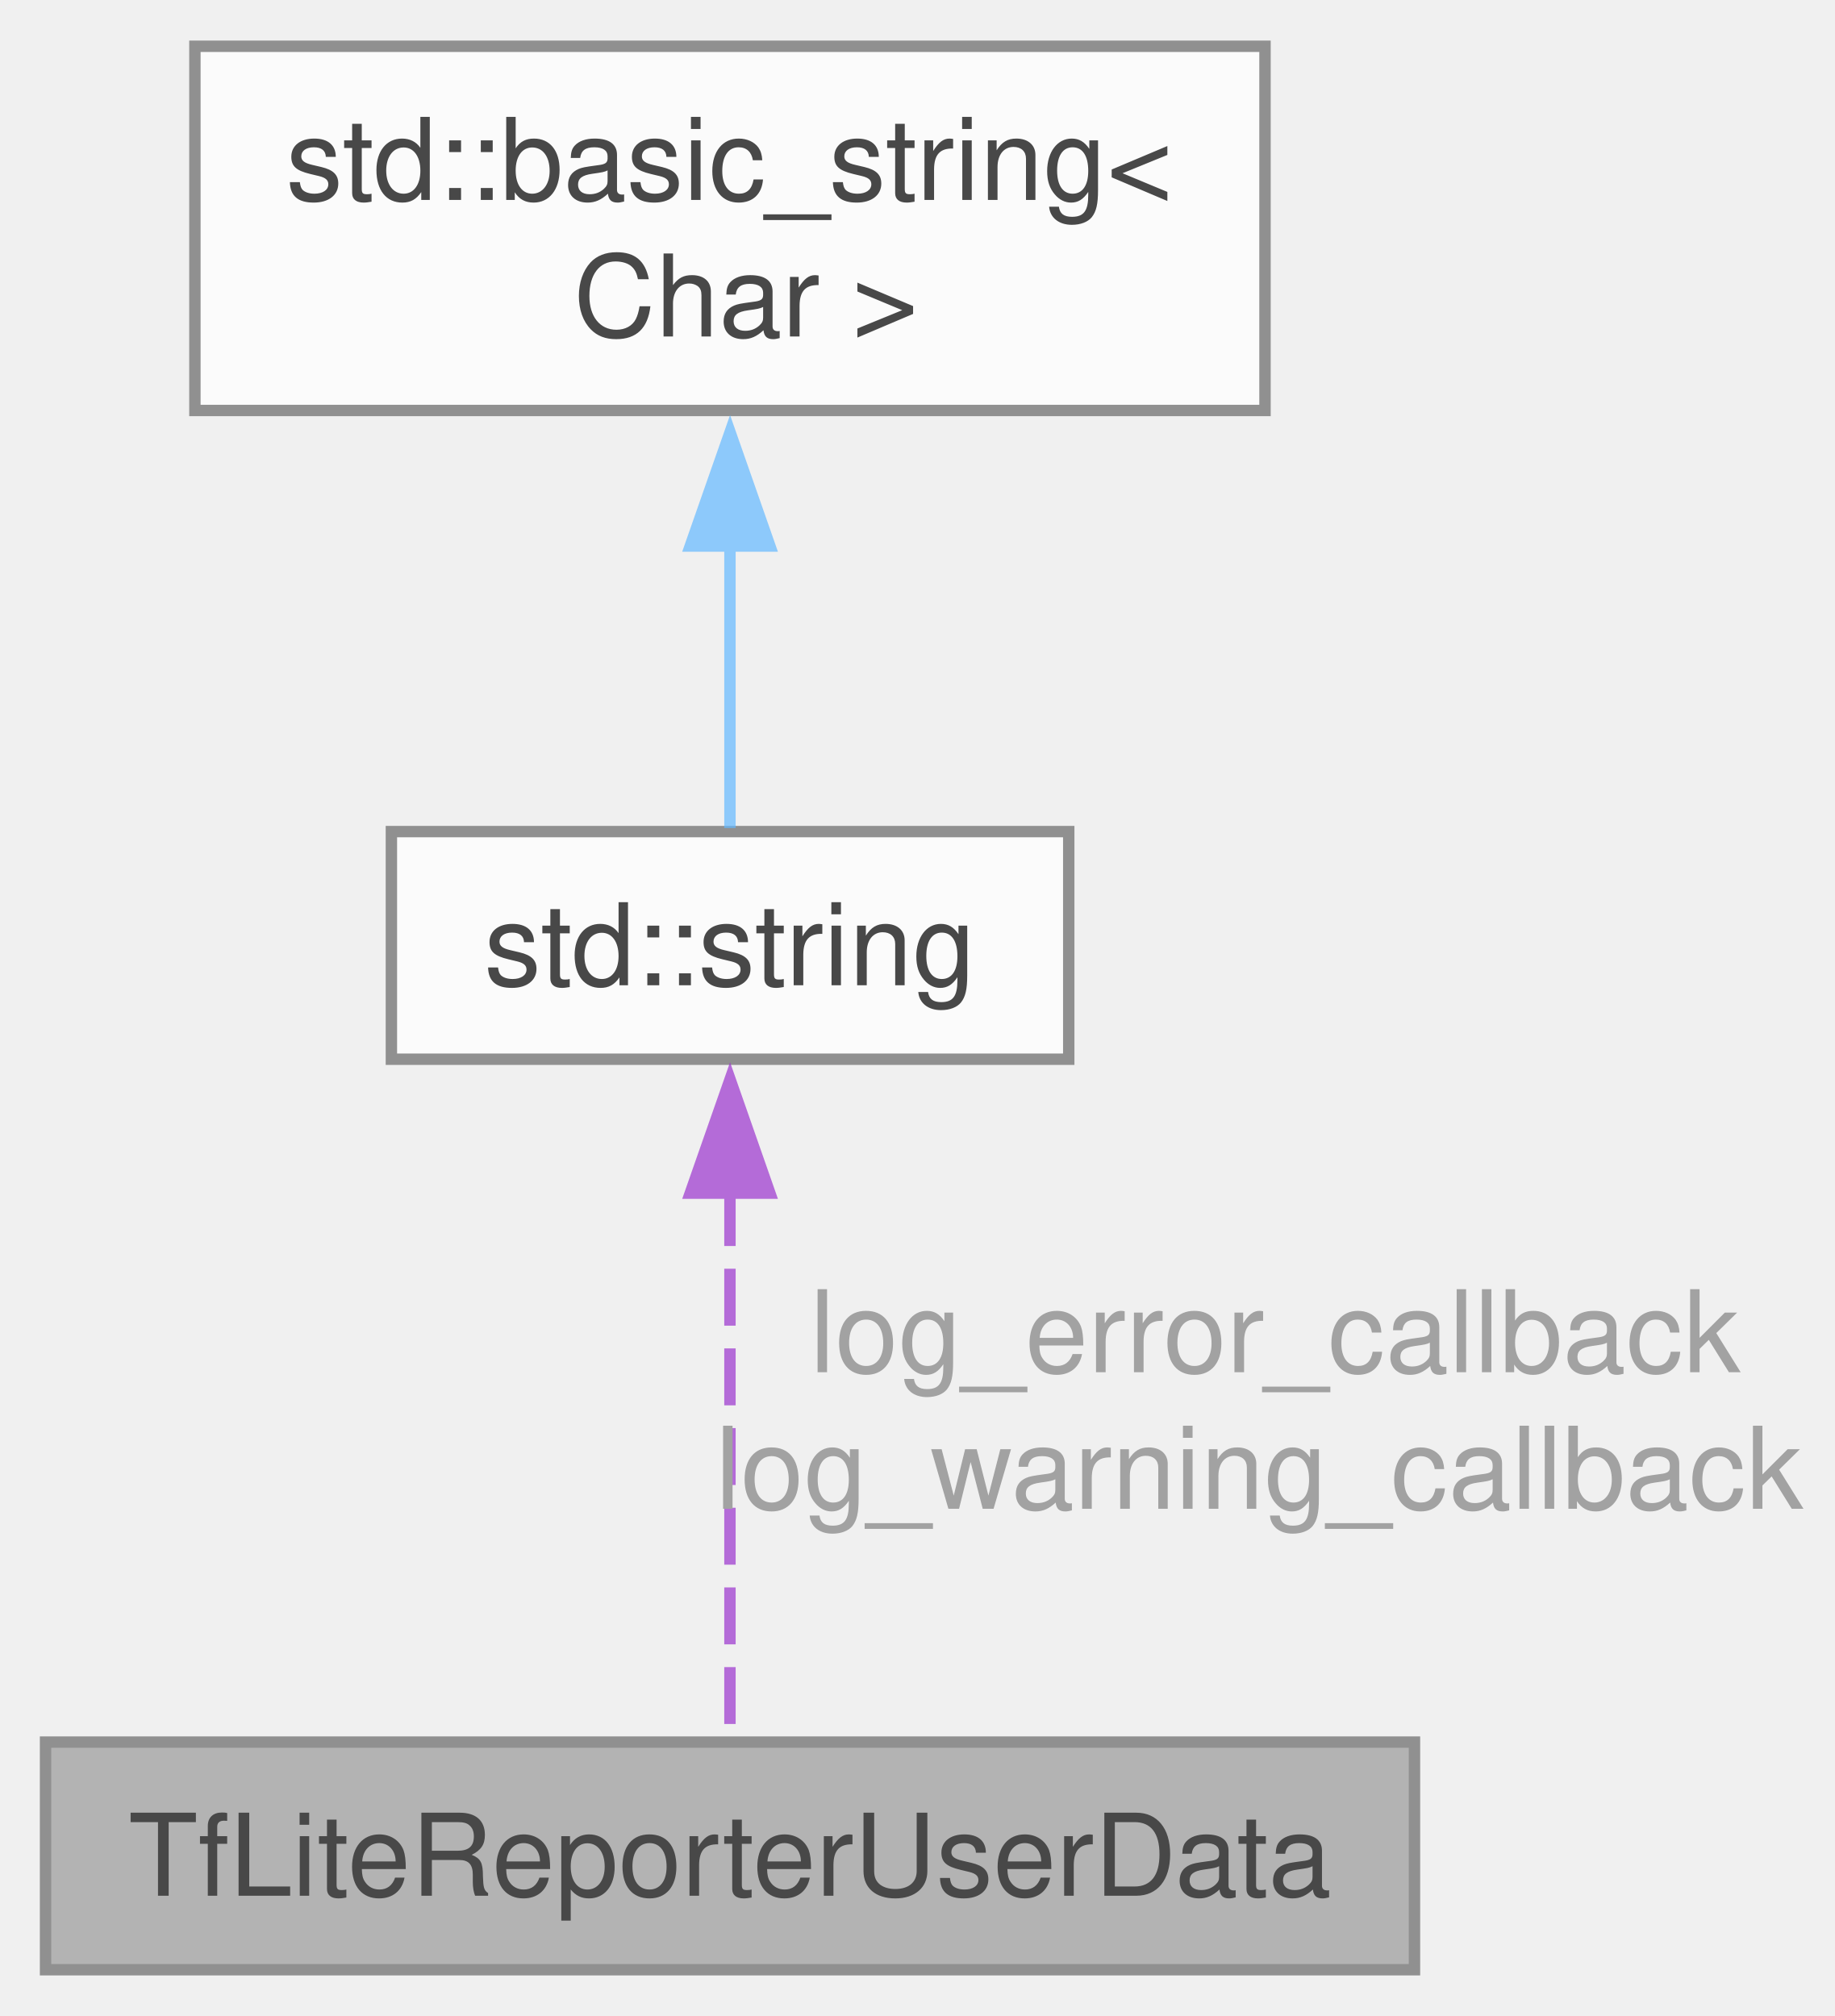
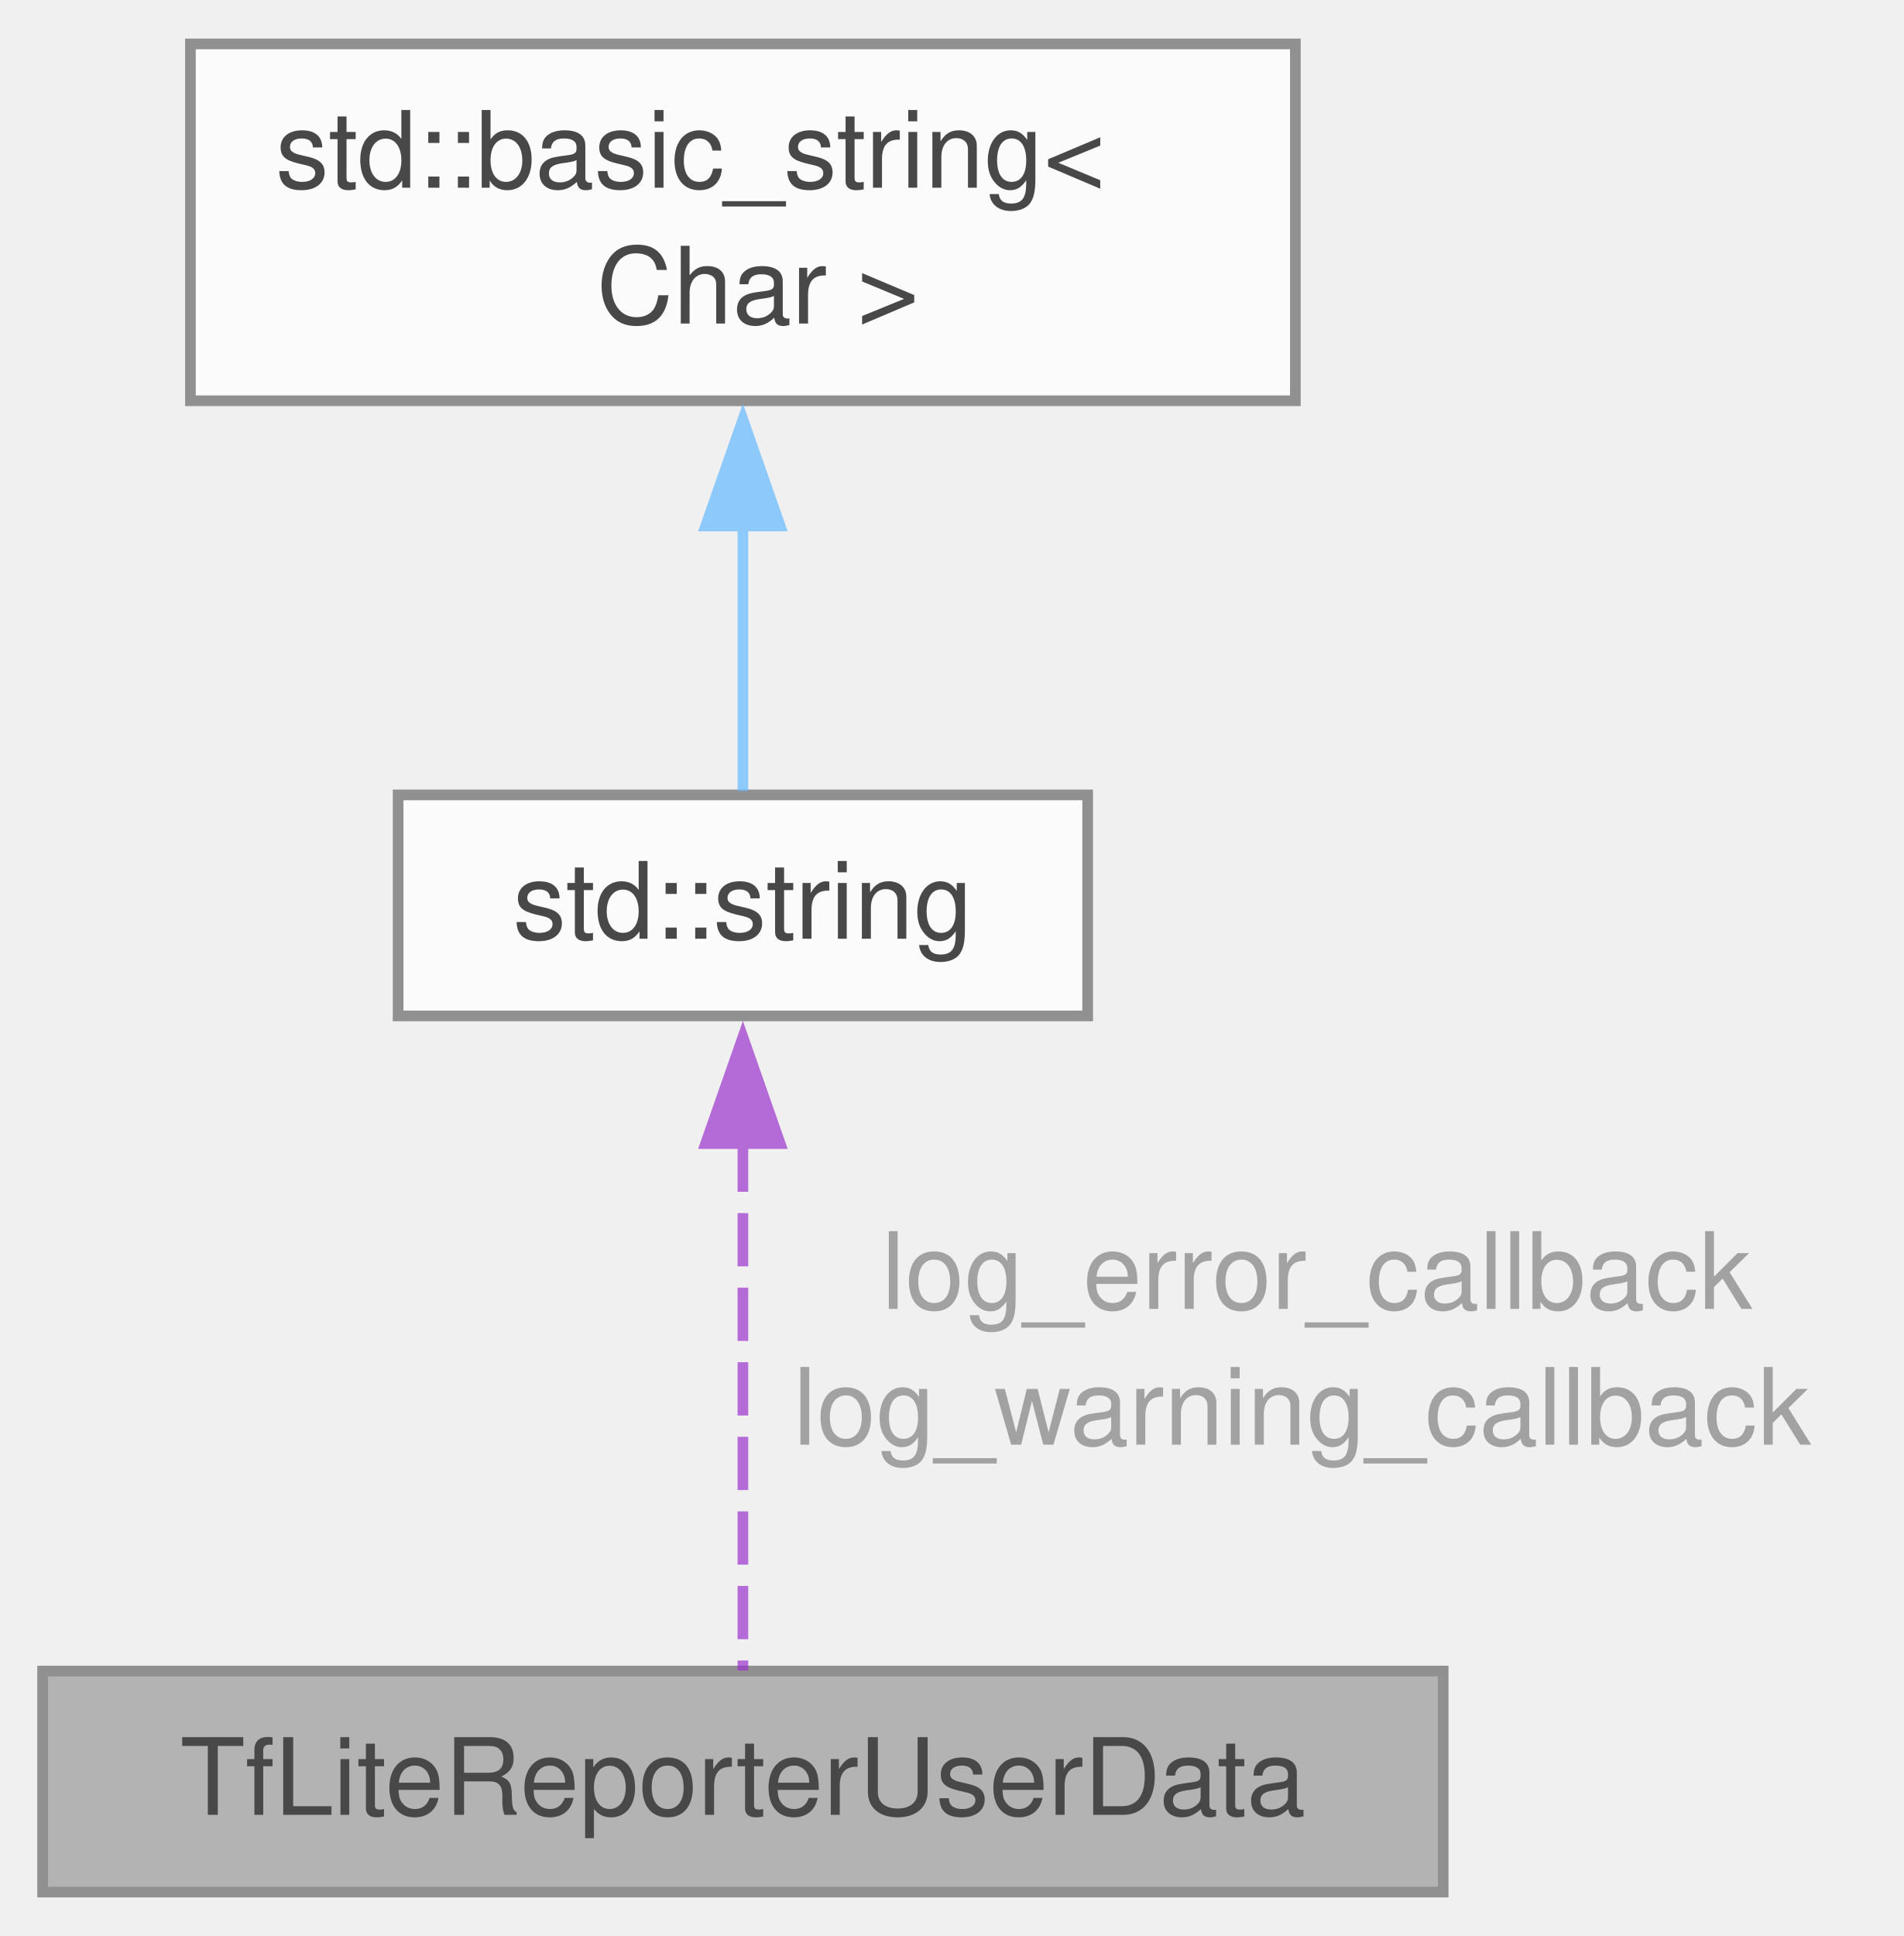
- <svg xmlns="http://www.w3.org/2000/svg" xmlns:xlink="http://www.w3.org/1999/xlink" width="161pt" height="177pt" viewBox="0.00 0.00 161.12 177.00">
+ <svg xmlns="http://www.w3.org/2000/svg" xmlns:xlink="http://www.w3.org/1999/xlink" width="179pt" height="182pt" viewBox="0.00 0.00 178.75 181.50">
  <svg id="main" version="1.1" xml:space="preserve">
    <style type="text/css">
.node, .edge {opacity: 0.7;}
.node.selected, .edge.selected {opacity: 1;}
.edge:hover path { stroke: red; }
.edge:hover polygon { stroke: red; fill: red; }
</style>
    <svg id="graph" class="graph">
-       <g id="graph0" class="graph" transform="scale(1 1) rotate(0) translate(4 173)">
+       <g id="graph0" class="graph" transform="scale(1 1) rotate(0) translate(4 177.5)">
        <g id="Node000001" class="node">
          <g id="a_Node000001">
            <a xlink:title="Callbacks invoked by the tflite runtime, passed around as void* user_data.">
-               <polygon fill="#999999" stroke="#666666" points="120.25,-20 0,-20 0,0 120.25,0 120.25,-20" />
-               <text text-anchor="middle" x="60.12" y="-6.5" font-family="Helvetica,sans-Serif" font-size="10.00">TfLiteReporterUserData</text>
+               <polygon fill="#999999" stroke="#666666" points="131.5,-20.75 0,-20.75 0,0 131.5,0 131.5,-20.75" />
+               <text text-anchor="middle" x="65.75" y="-7.25" font-family="Helvetica,sans-Serif" font-size="10.00">TfLiteReporterUserData</text>
            </a>
          </g>
        </g>
        <g id="Node000002" class="node">
          <g id="a_Node000002">
            <a xlink:title=" ">
-               <polygon fill="white" stroke="#666666" points="89.88,-100 30.38,-100 30.38,-80 89.88,-80 89.88,-100" />
-               <text text-anchor="middle" x="60.12" y="-86.5" font-family="Helvetica,sans-Serif" font-size="10.00">std::string</text>
+               <polygon fill="white" stroke="#666666" points="98.12,-103 33.38,-103 33.38,-82.25 98.12,-82.25 98.12,-103" />
+               <text text-anchor="middle" x="65.75" y="-89.5" font-family="Helvetica,sans-Serif" font-size="10.00">std::string</text>
            </a>
          </g>
        </g>
        <g id="edge1_Node000001_Node000002" class="edge">
          <g id="a_edge1_Node000001_Node000002">
            <a xlink:title=" ">
-               <path fill="none" stroke="#9a32cd" stroke-dasharray="5,2" d="M60.12,-68.59C60.12,-52.94 60.12,-32.08 60.12,-20.24" />
-               <polygon fill="#9a32cd" stroke="#9a32cd" points="56.63,-68.23 60.13,-78.23 63.63,-68.23 56.63,-68.23" />
+               <path fill="none" stroke="#9a32cd" stroke-dasharray="5,2" d="M65.75,-70.74C65.75,-54.59 65.75,-32.99 65.75,-20.8" />
+               <polygon fill="#9a32cd" stroke="#9a32cd" points="62.25,-70.27 65.75,-80.27 69.25,-70.27 62.25,-70.27" />
            </a>
          </g>
-           <text text-anchor="middle" x="106.62" y="-52.5" font-family="Helvetica,sans-Serif" font-size="10.00" fill="grey"> log_error_callback</text>
-           <text text-anchor="middle" x="106.62" y="-40.5" font-family="Helvetica,sans-Serif" font-size="10.00" fill="grey">log_warning_callback</text>
+           <text text-anchor="middle" x="118.25" y="-54.75" font-family="Helvetica,sans-Serif" font-size="10.00" fill="grey"> log_error_callback</text>
+           <text text-anchor="middle" x="118.25" y="-42" font-family="Helvetica,sans-Serif" font-size="10.00" fill="grey">log_warning_callback</text>
        </g>
        <g id="Node000003" class="node">
          <g id="a_Node000003">
            <a xlink:title=" ">
-               <polygon fill="white" stroke="#666666" points="107.12,-169 13.12,-169 13.12,-137 107.12,-137 107.12,-169" />
-               <text text-anchor="start" x="21.12" y="-155.5" font-family="Helvetica,sans-Serif" font-size="10.00">std::basic_string&lt;</text>
-               <text text-anchor="middle" x="60.12" y="-143.5" font-family="Helvetica,sans-Serif" font-size="10.00"> Char &gt;</text>
+               <polygon fill="white" stroke="#666666" points="117.62,-173.5 13.88,-173.5 13.88,-140 117.62,-140 117.62,-173.5" />
+               <text text-anchor="start" x="21.88" y="-160" font-family="Helvetica,sans-Serif" font-size="10.00">std::basic_string&lt;</text>
+               <text text-anchor="middle" x="65.75" y="-147.25" font-family="Helvetica,sans-Serif" font-size="10.00"> Char &gt;</text>
            </a>
          </g>
        </g>
        <g id="edge2_Node000002_Node000003" class="edge">
          <g id="a_edge2_Node000002_Node000003">
            <a xlink:title=" ">
-               <path fill="none" stroke="#63b8ff" d="M60.12,-125.36C60.12,-116.41 60.12,-107.01 60.12,-100.31" />
-               <polygon fill="#63b8ff" stroke="#63b8ff" points="56.63,-125.09 60.13,-135.09 63.63,-125.09 56.63,-125.09" />
+               <path fill="none" stroke="#63b8ff" d="M65.75,-128.48C65.75,-119.52 65.75,-110.14 65.75,-103.37" />
+               <polygon fill="#63b8ff" stroke="#63b8ff" points="62.25,-128.24 65.75,-138.24 69.25,-128.24 62.25,-128.24" />
            </a>
          </g>
        </g>
      </g>
    </svg>
  </svg>
  <style type="text/css">

[data-mouse-over-selected='false'] { opacity: 0.7; }
[data-mouse-over-selected='true']  { opacity: 1.0; }

</style>
</svg>
